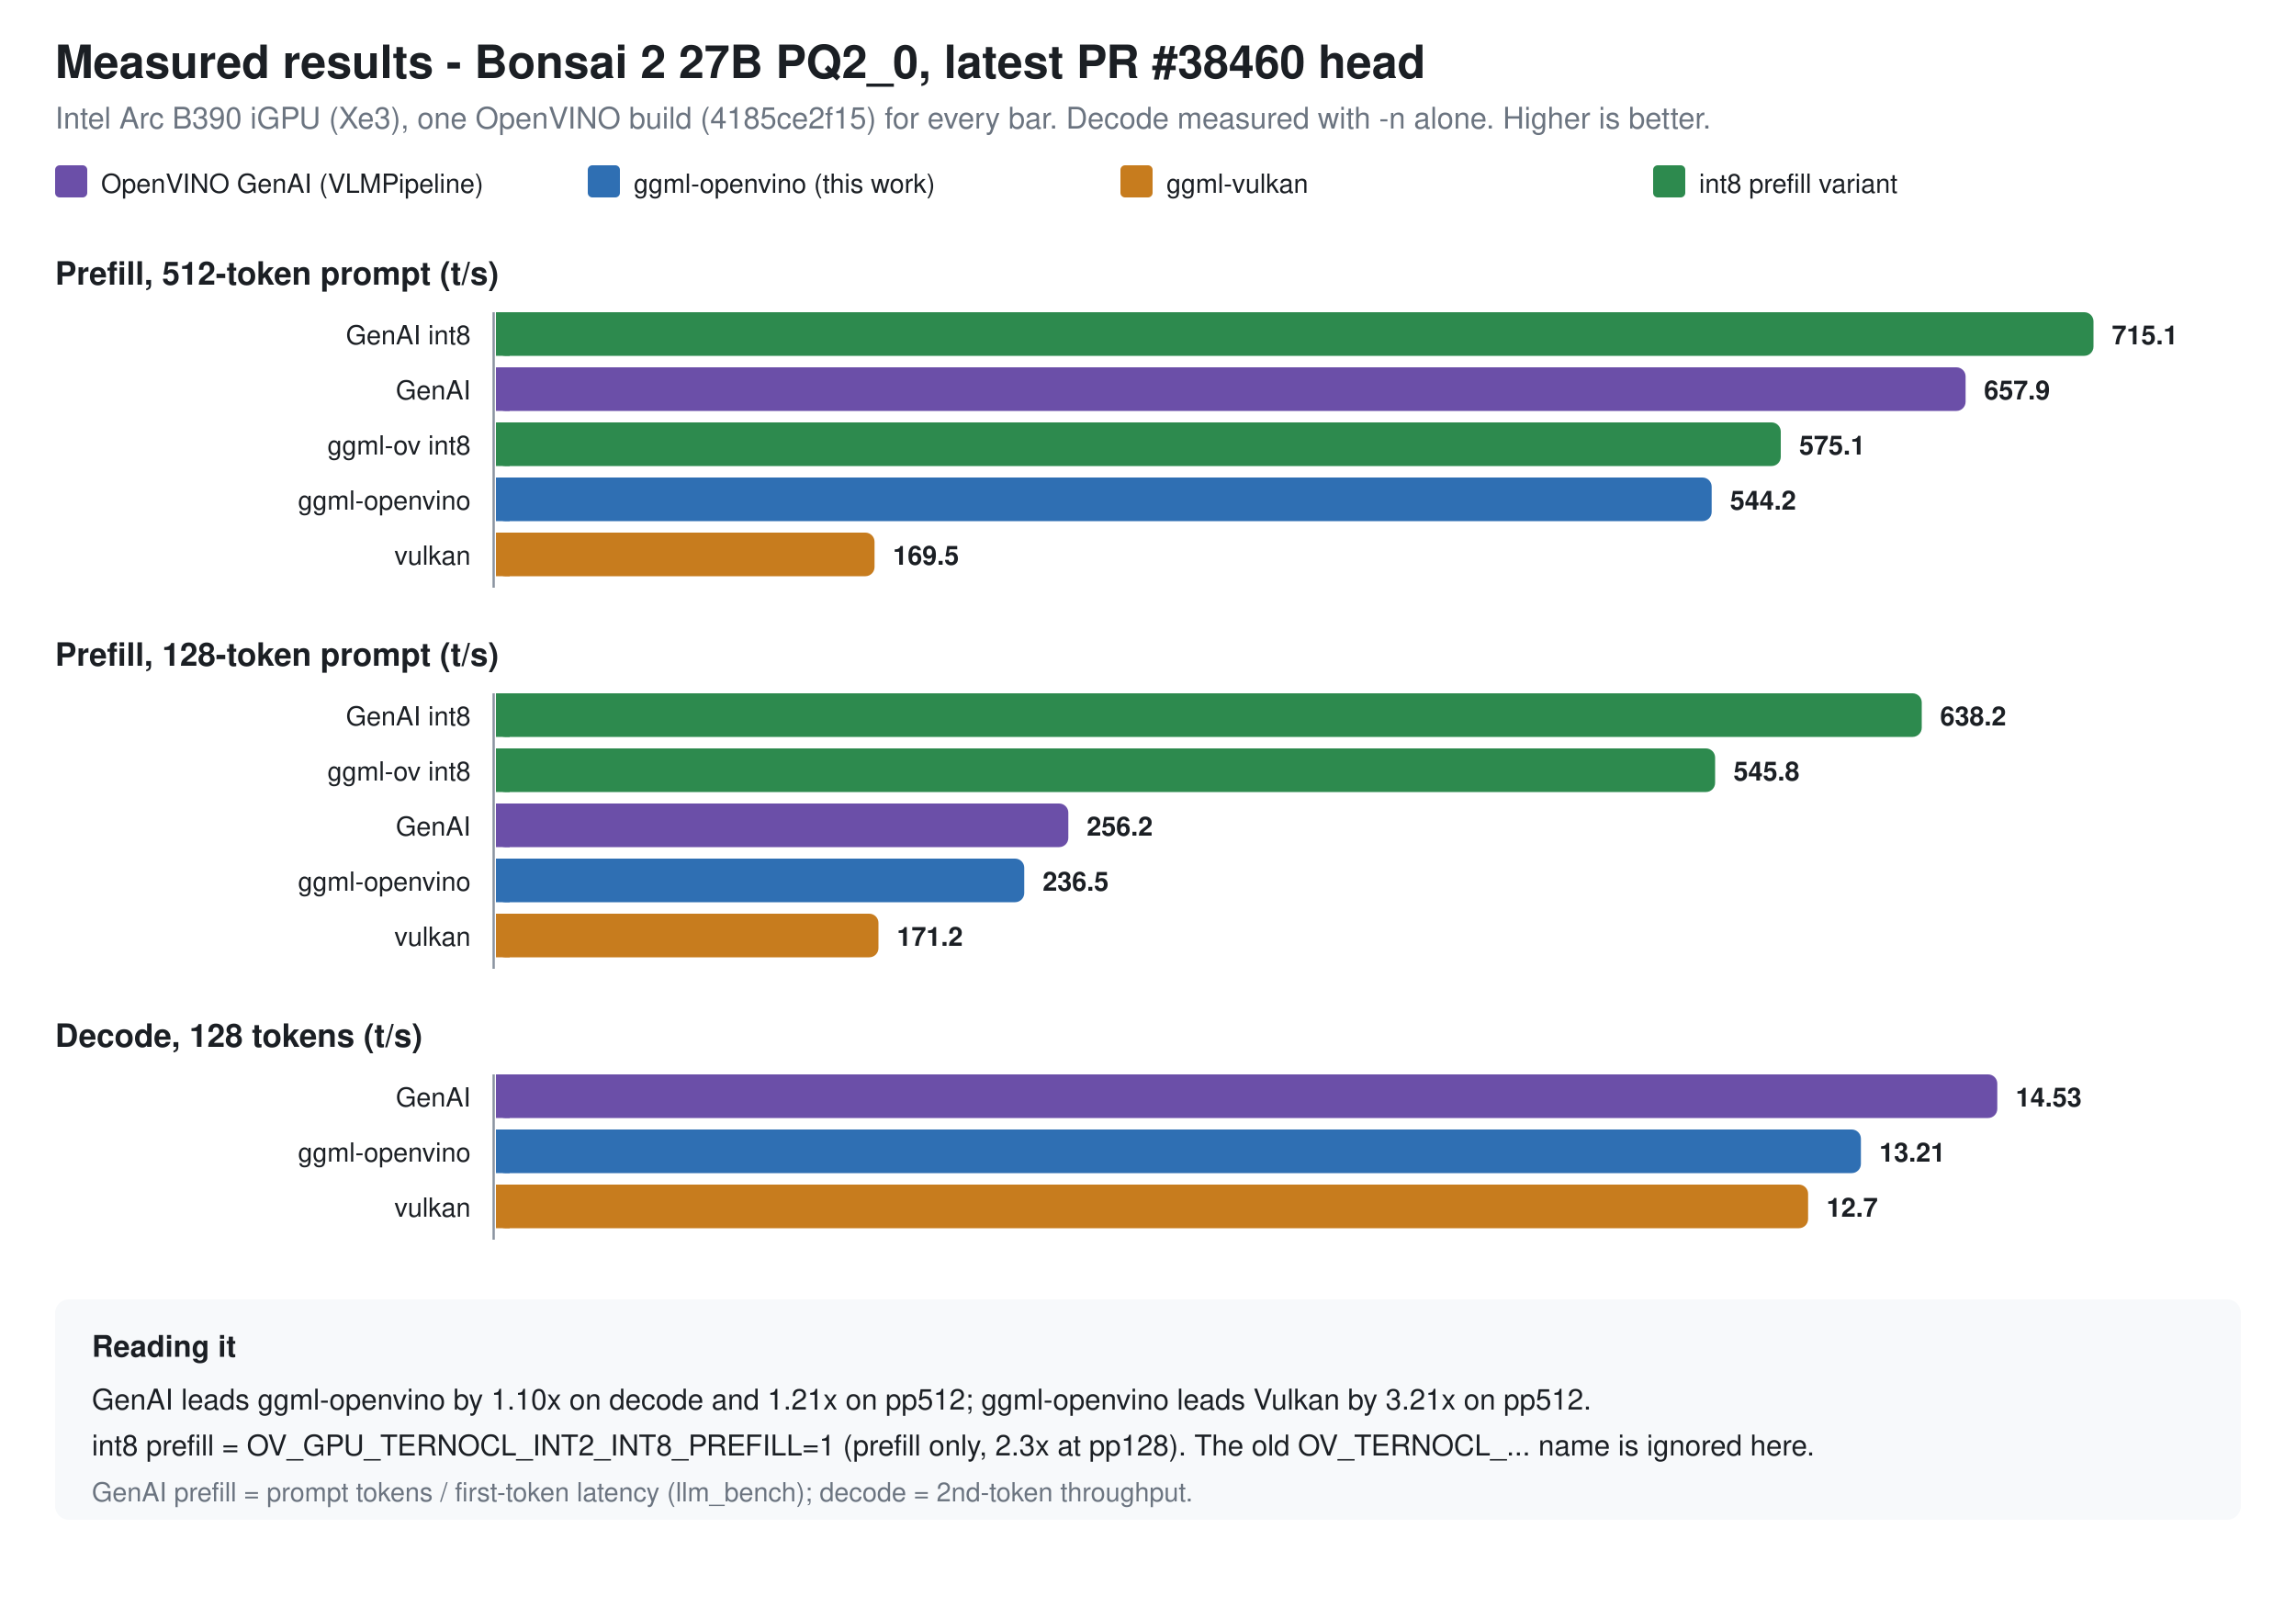
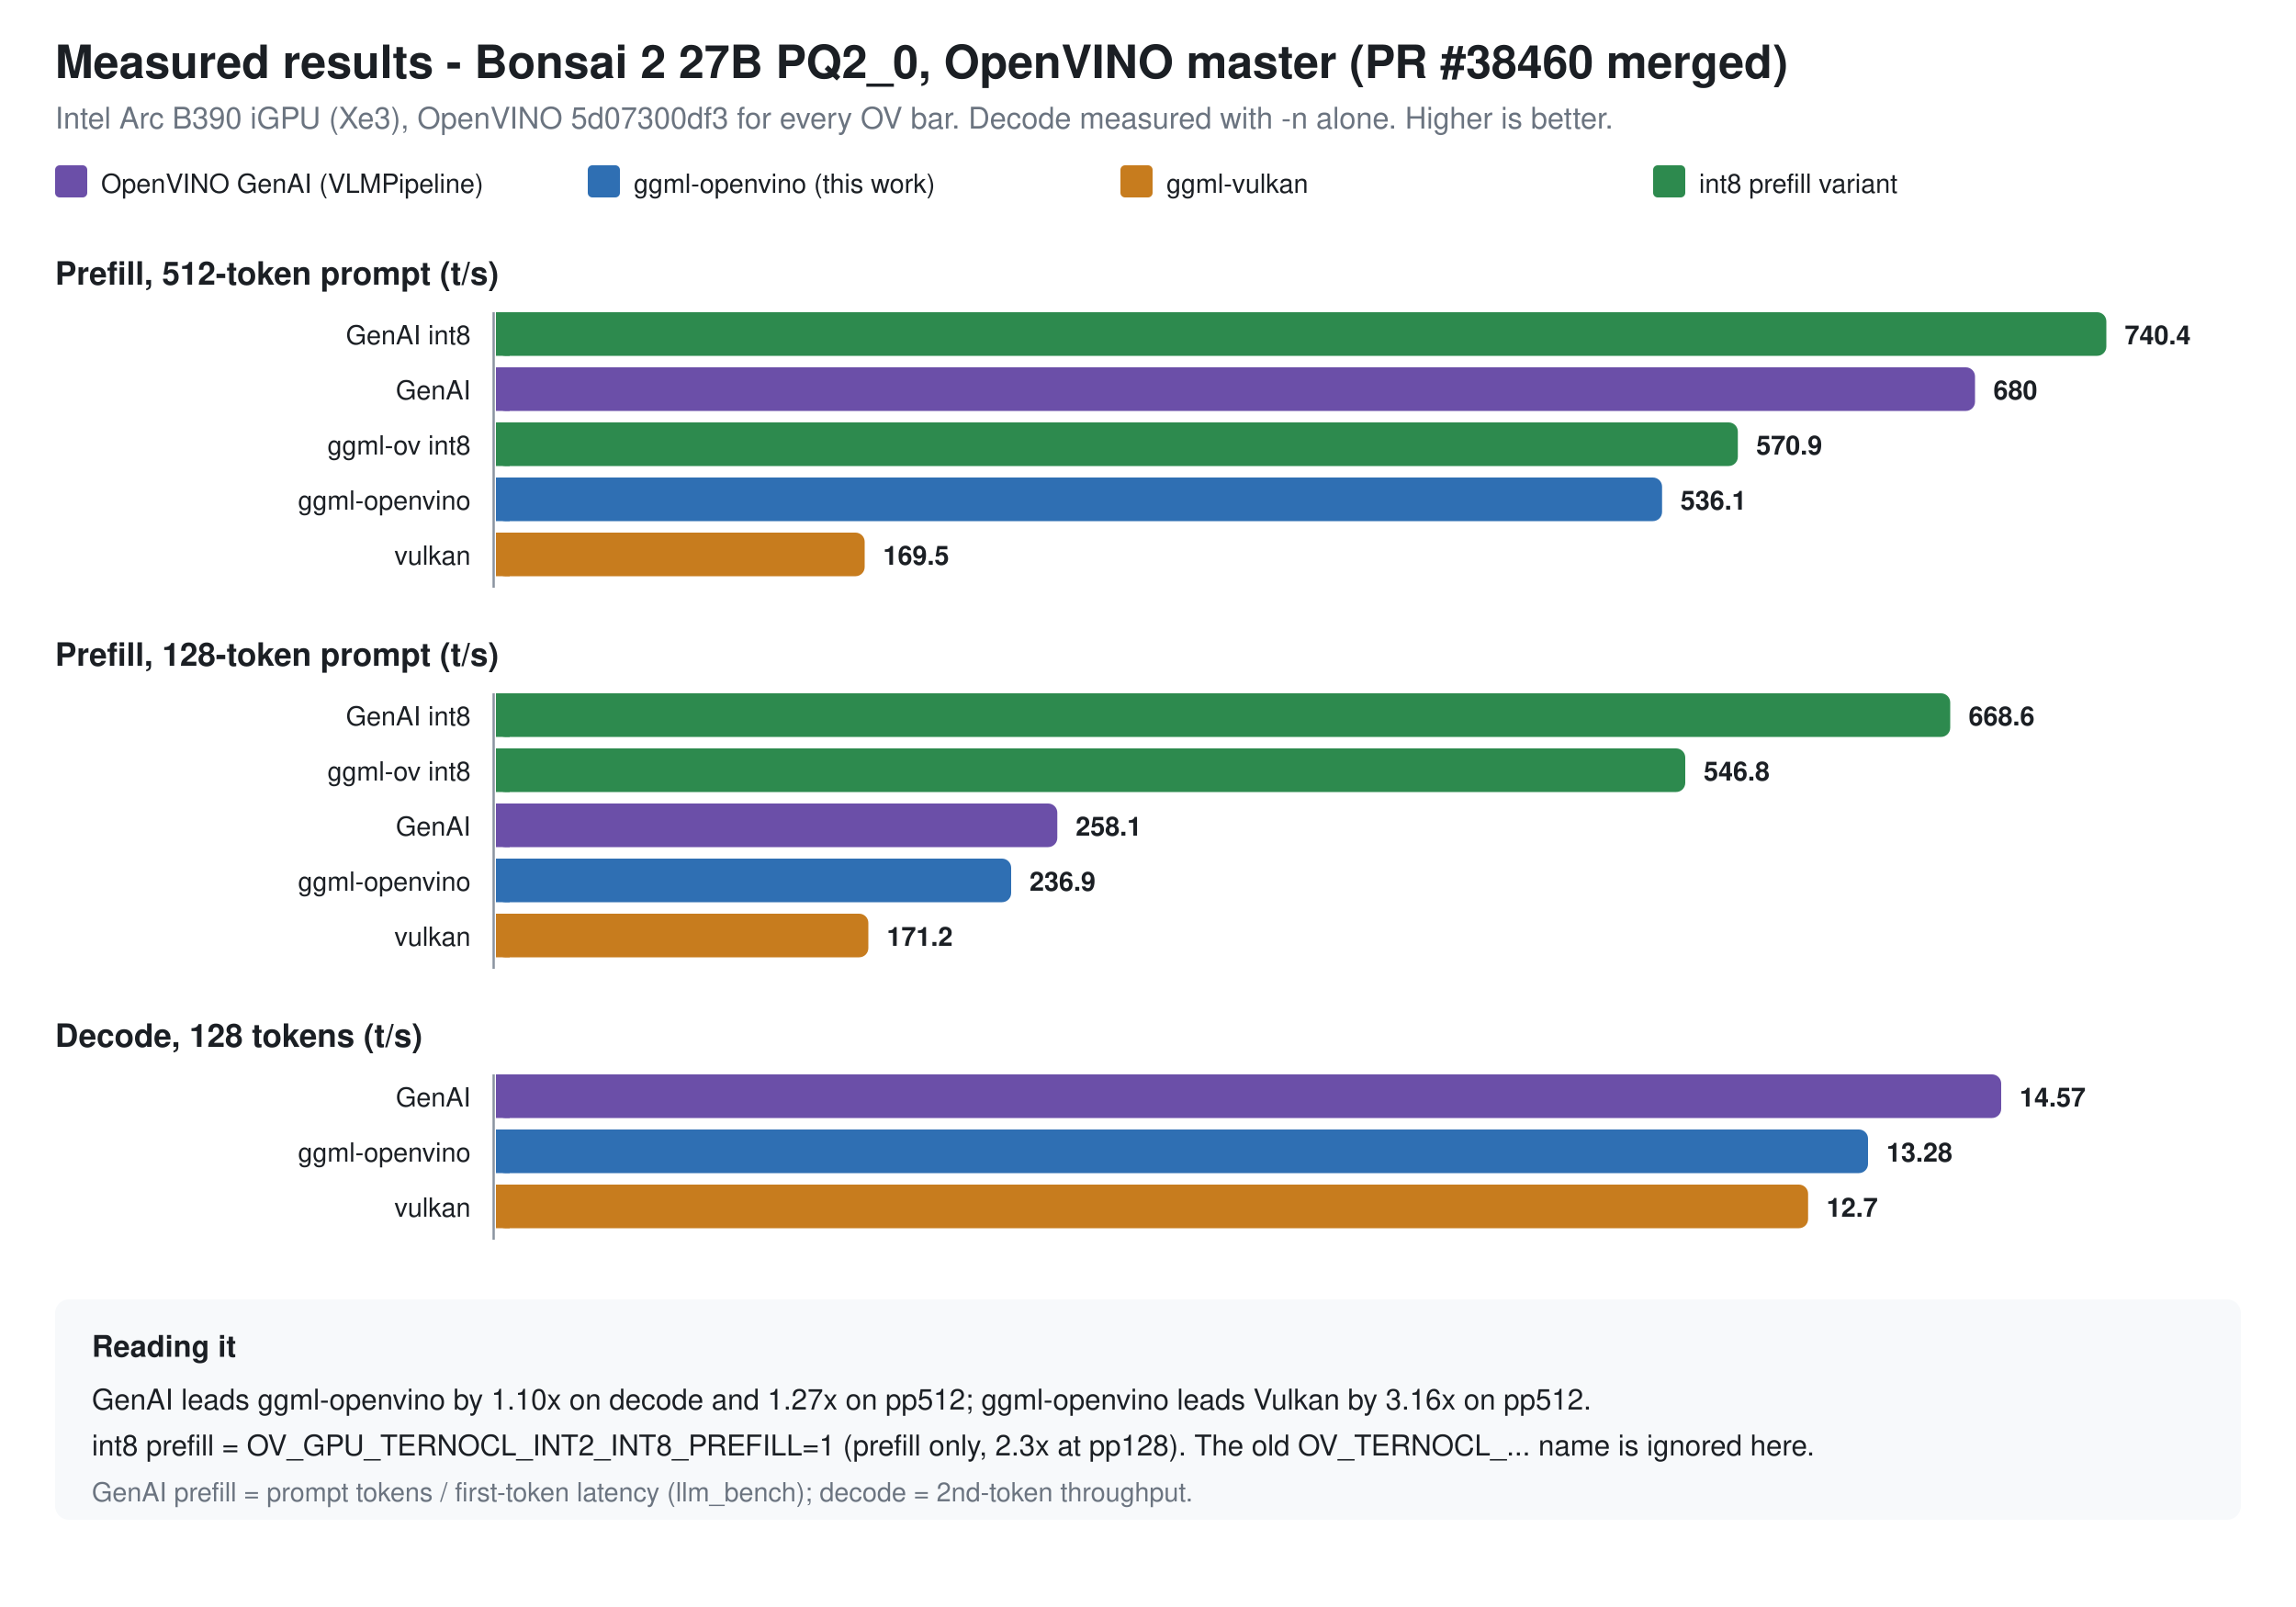
<svg xmlns="http://www.w3.org/2000/svg" viewBox="0 0 1000 700" width="1000" height="700" font-family="Segoe UI, Helvetica, Arial, sans-serif">
  <rect width="1000" height="700" fill="#ffffff" />
-   <text x="24" y="34" font-size="20" font-weight="600" fill="#1b1f24">Measured results - Bonsai 2 27B PQ2_0, latest PR #38460 head</text>
-   <text x="24" y="56" font-size="13" fill="#6b7480">Intel Arc B390 iGPU (Xe3), one OpenVINO build (4185ce2f15) for every bar. Decode measured with -n alone. Higher is better.</text>
+   <text x="24" y="34" font-size="20" font-weight="600" fill="#1b1f24">Measured results - Bonsai 2 27B PQ2_0, OpenVINO master (PR #38460 merged)</text>
+   <text x="24" y="56" font-size="13" fill="#6b7480">Intel Arc B390 iGPU (Xe3), OpenVINO 5d07300df3 for every OV bar. Decode measured with -n alone. Higher is better.</text>
  <rect x="24" y="72" width="14" height="14" rx="2" fill="#6b4fa8" />
  <text x="44" y="84" font-size="11.5" fill="#1b1f24">OpenVINO GenAI (VLMPipeline)</text>
  <rect x="256" y="72" width="14" height="14" rx="2" fill="#2f6fb3" />
  <text x="276" y="84" font-size="11.5" fill="#1b1f24">ggml-openvino (this work)</text>
  <rect x="488" y="72" width="14" height="14" rx="2" fill="#c77c1e" />
  <text x="508" y="84" font-size="11.5" fill="#1b1f24">ggml-vulkan</text>
  <rect x="720" y="72" width="14" height="14" rx="2" fill="#2d8a4e" />
  <text x="740" y="84" font-size="11.5" fill="#1b1f24">int8 prefill variant</text>
  <text x="24" y="124" font-size="14" font-weight="600" fill="#1b1f24">Prefill, 512-token prompt  (t/s)</text>
  <line x1="215" y1="136" x2="215" y2="256" stroke="#8a93a0" />
  <text x="205" y="150" font-size="11.5" text-anchor="end" fill="#1b1f24">GenAI int8</text>
-   <rect x="216" y="136" width="695.8" height="19" rx="4" fill="#2d8a4e" />
+   <rect x="216" y="136" width="701.4" height="19" rx="4" fill="#2d8a4e" />
  <rect x="216" y="136" width="6.0" height="19" fill="#2d8a4e" />
-   <text x="919.8" y="150" font-size="11.5" font-weight="600" fill="#1b1f24">715.1</text>
+   <text x="925.4" y="150" font-size="11.5" font-weight="600" fill="#1b1f24">740.4</text>
  <text x="205" y="174" font-size="11.5" text-anchor="end" fill="#1b1f24">GenAI</text>
-   <rect x="216" y="160" width="640.1" height="19" rx="4" fill="#6b4fa8" />
+   <rect x="216" y="160" width="644.2" height="19" rx="4" fill="#6b4fa8" />
  <rect x="216" y="160" width="6.0" height="19" fill="#6b4fa8" />
-   <text x="864.1" y="174" font-size="11.5" font-weight="600" fill="#1b1f24">657.9</text>
+   <text x="868.2" y="174" font-size="11.5" font-weight="600" fill="#1b1f24">680</text>
  <text x="205" y="198" font-size="11.5" text-anchor="end" fill="#1b1f24">ggml-ov int8</text>
-   <rect x="216" y="184" width="559.6" height="19" rx="4" fill="#2d8a4e" />
+   <rect x="216" y="184" width="540.9" height="19" rx="4" fill="#2d8a4e" />
  <rect x="216" y="184" width="6.0" height="19" fill="#2d8a4e" />
-   <text x="783.6" y="198" font-size="11.5" font-weight="600" fill="#1b1f24">575.1</text>
+   <text x="764.9" y="198" font-size="11.5" font-weight="600" fill="#1b1f24">570.9</text>
  <text x="205" y="222" font-size="11.5" text-anchor="end" fill="#1b1f24">ggml-openvino</text>
-   <rect x="216" y="208" width="529.5" height="19" rx="4" fill="#2f6fb3" />
+   <rect x="216" y="208" width="507.9" height="19" rx="4" fill="#2f6fb3" />
  <rect x="216" y="208" width="6.0" height="19" fill="#2f6fb3" />
-   <text x="753.5" y="222" font-size="11.5" font-weight="600" fill="#1b1f24">544.2</text>
+   <text x="731.9" y="222" font-size="11.5" font-weight="600" fill="#1b1f24">536.1</text>
  <text x="205" y="246" font-size="11.5" text-anchor="end" fill="#1b1f24">vulkan</text>
-   <rect x="216" y="232" width="164.9" height="19" rx="4" fill="#c77c1e" />
+   <rect x="216" y="232" width="160.6" height="19" rx="4" fill="#c77c1e" />
  <rect x="216" y="232" width="6.0" height="19" fill="#c77c1e" />
-   <text x="388.9" y="246" font-size="11.5" font-weight="600" fill="#1b1f24">169.5</text>
+   <text x="384.6" y="246" font-size="11.5" font-weight="600" fill="#1b1f24">169.5</text>
  <text x="24" y="290" font-size="14" font-weight="600" fill="#1b1f24">Prefill, 128-token prompt  (t/s)</text>
  <line x1="215" y1="302" x2="215" y2="422" stroke="#8a93a0" />
  <text x="205" y="316" font-size="11.5" text-anchor="end" fill="#1b1f24">GenAI int8</text>
-   <rect x="216" y="302" width="621.0" height="19" rx="4" fill="#2d8a4e" />
+   <rect x="216" y="302" width="633.4" height="19" rx="4" fill="#2d8a4e" />
  <rect x="216" y="302" width="6.0" height="19" fill="#2d8a4e" />
-   <text x="845.0" y="316" font-size="11.5" font-weight="600" fill="#1b1f24">638.2</text>
+   <text x="857.4" y="316" font-size="11.5" font-weight="600" fill="#1b1f24">668.6</text>
  <text x="205" y="340" font-size="11.5" text-anchor="end" fill="#1b1f24">ggml-ov int8</text>
-   <rect x="216" y="326" width="531.0" height="19" rx="4" fill="#2d8a4e" />
+   <rect x="216" y="326" width="518.0" height="19" rx="4" fill="#2d8a4e" />
  <rect x="216" y="326" width="6.0" height="19" fill="#2d8a4e" />
-   <text x="755.0" y="340" font-size="11.5" font-weight="600" fill="#1b1f24">545.8</text>
+   <text x="742.0" y="340" font-size="11.5" font-weight="600" fill="#1b1f24">546.8</text>
  <text x="205" y="364" font-size="11.5" text-anchor="end" fill="#1b1f24">GenAI</text>
-   <rect x="216" y="350" width="249.3" height="19" rx="4" fill="#6b4fa8" />
+   <rect x="216" y="350" width="244.5" height="19" rx="4" fill="#6b4fa8" />
  <rect x="216" y="350" width="6.0" height="19" fill="#6b4fa8" />
-   <text x="473.3" y="364" font-size="11.5" font-weight="600" fill="#1b1f24">256.2</text>
+   <text x="468.5" y="364" font-size="11.5" font-weight="600" fill="#1b1f24">258.1</text>
  <text x="205" y="388" font-size="11.5" text-anchor="end" fill="#1b1f24">ggml-openvino</text>
-   <rect x="216" y="374" width="230.1" height="19" rx="4" fill="#2f6fb3" />
+   <rect x="216" y="374" width="224.4" height="19" rx="4" fill="#2f6fb3" />
  <rect x="216" y="374" width="6.0" height="19" fill="#2f6fb3" />
-   <text x="454.1" y="388" font-size="11.5" font-weight="600" fill="#1b1f24">236.5</text>
+   <text x="448.4" y="388" font-size="11.5" font-weight="600" fill="#1b1f24">236.9</text>
  <text x="205" y="412" font-size="11.5" text-anchor="end" fill="#1b1f24">vulkan</text>
-   <rect x="216" y="398" width="166.6" height="19" rx="4" fill="#c77c1e" />
+   <rect x="216" y="398" width="162.2" height="19" rx="4" fill="#c77c1e" />
  <rect x="216" y="398" width="6.0" height="19" fill="#c77c1e" />
-   <text x="390.6" y="412" font-size="11.5" font-weight="600" fill="#1b1f24">171.2</text>
+   <text x="386.2" y="412" font-size="11.5" font-weight="600" fill="#1b1f24">171.2</text>
  <text x="24" y="456" font-size="14" font-weight="600" fill="#1b1f24">Decode, 128 tokens  (t/s)</text>
  <line x1="215" y1="468" x2="215" y2="540" stroke="#8a93a0" />
  <text x="205" y="482" font-size="11.5" text-anchor="end" fill="#1b1f24">GenAI</text>
-   <rect x="216" y="468" width="653.9" height="19" rx="4" fill="#6b4fa8" />
+   <rect x="216" y="468" width="655.6" height="19" rx="4" fill="#6b4fa8" />
  <rect x="216" y="468" width="6.0" height="19" fill="#6b4fa8" />
-   <text x="877.9" y="482" font-size="11.5" font-weight="600" fill="#1b1f24">14.53</text>
+   <text x="879.6" y="482" font-size="11.5" font-weight="600" fill="#1b1f24">14.57</text>
  <text x="205" y="506" font-size="11.5" text-anchor="end" fill="#1b1f24">ggml-openvino</text>
-   <rect x="216" y="492" width="594.5" height="19" rx="4" fill="#2f6fb3" />
+   <rect x="216" y="492" width="597.6" height="19" rx="4" fill="#2f6fb3" />
  <rect x="216" y="492" width="6.0" height="19" fill="#2f6fb3" />
-   <text x="818.5" y="506" font-size="11.5" font-weight="600" fill="#1b1f24">13.21</text>
+   <text x="821.6" y="506" font-size="11.5" font-weight="600" fill="#1b1f24">13.28</text>
  <text x="205" y="530" font-size="11.5" text-anchor="end" fill="#1b1f24">vulkan</text>
  <rect x="216" y="516" width="571.5" height="19" rx="4" fill="#c77c1e" />
  <rect x="216" y="516" width="6.0" height="19" fill="#c77c1e" />
  <text x="795.5" y="530" font-size="11.5" font-weight="600" fill="#1b1f24">12.7</text>
  <rect x="24" y="566" width="952" height="96" rx="6" fill="#f7f9fb" />
  <text x="40" y="591" font-size="13" font-weight="600" fill="#1b1f24">Reading it</text>
-   <text x="40" y="614" font-size="12.5" fill="#1b1f24">GenAI leads ggml-openvino by 1.10x on decode and 1.21x on pp512; ggml-openvino leads Vulkan by 3.21x on pp512.</text>
+   <text x="40" y="614" font-size="12.5" fill="#1b1f24">GenAI leads ggml-openvino by 1.10x on decode and 1.27x on pp512; ggml-openvino leads Vulkan by 3.16x on pp512.</text>
  <text x="40" y="634" font-size="12.5" fill="#1b1f24">int8 prefill = OV_GPU_TERNOCL_INT2_INT8_PREFILL=1 (prefill only, 2.3x at pp128). The old OV_TERNOCL_... name is ignored here.</text>
  <text x="40" y="654" font-size="11.5" fill="#6b7480">GenAI prefill = prompt tokens / first-token latency (llm_bench); decode = 2nd-token throughput.</text>
</svg>
